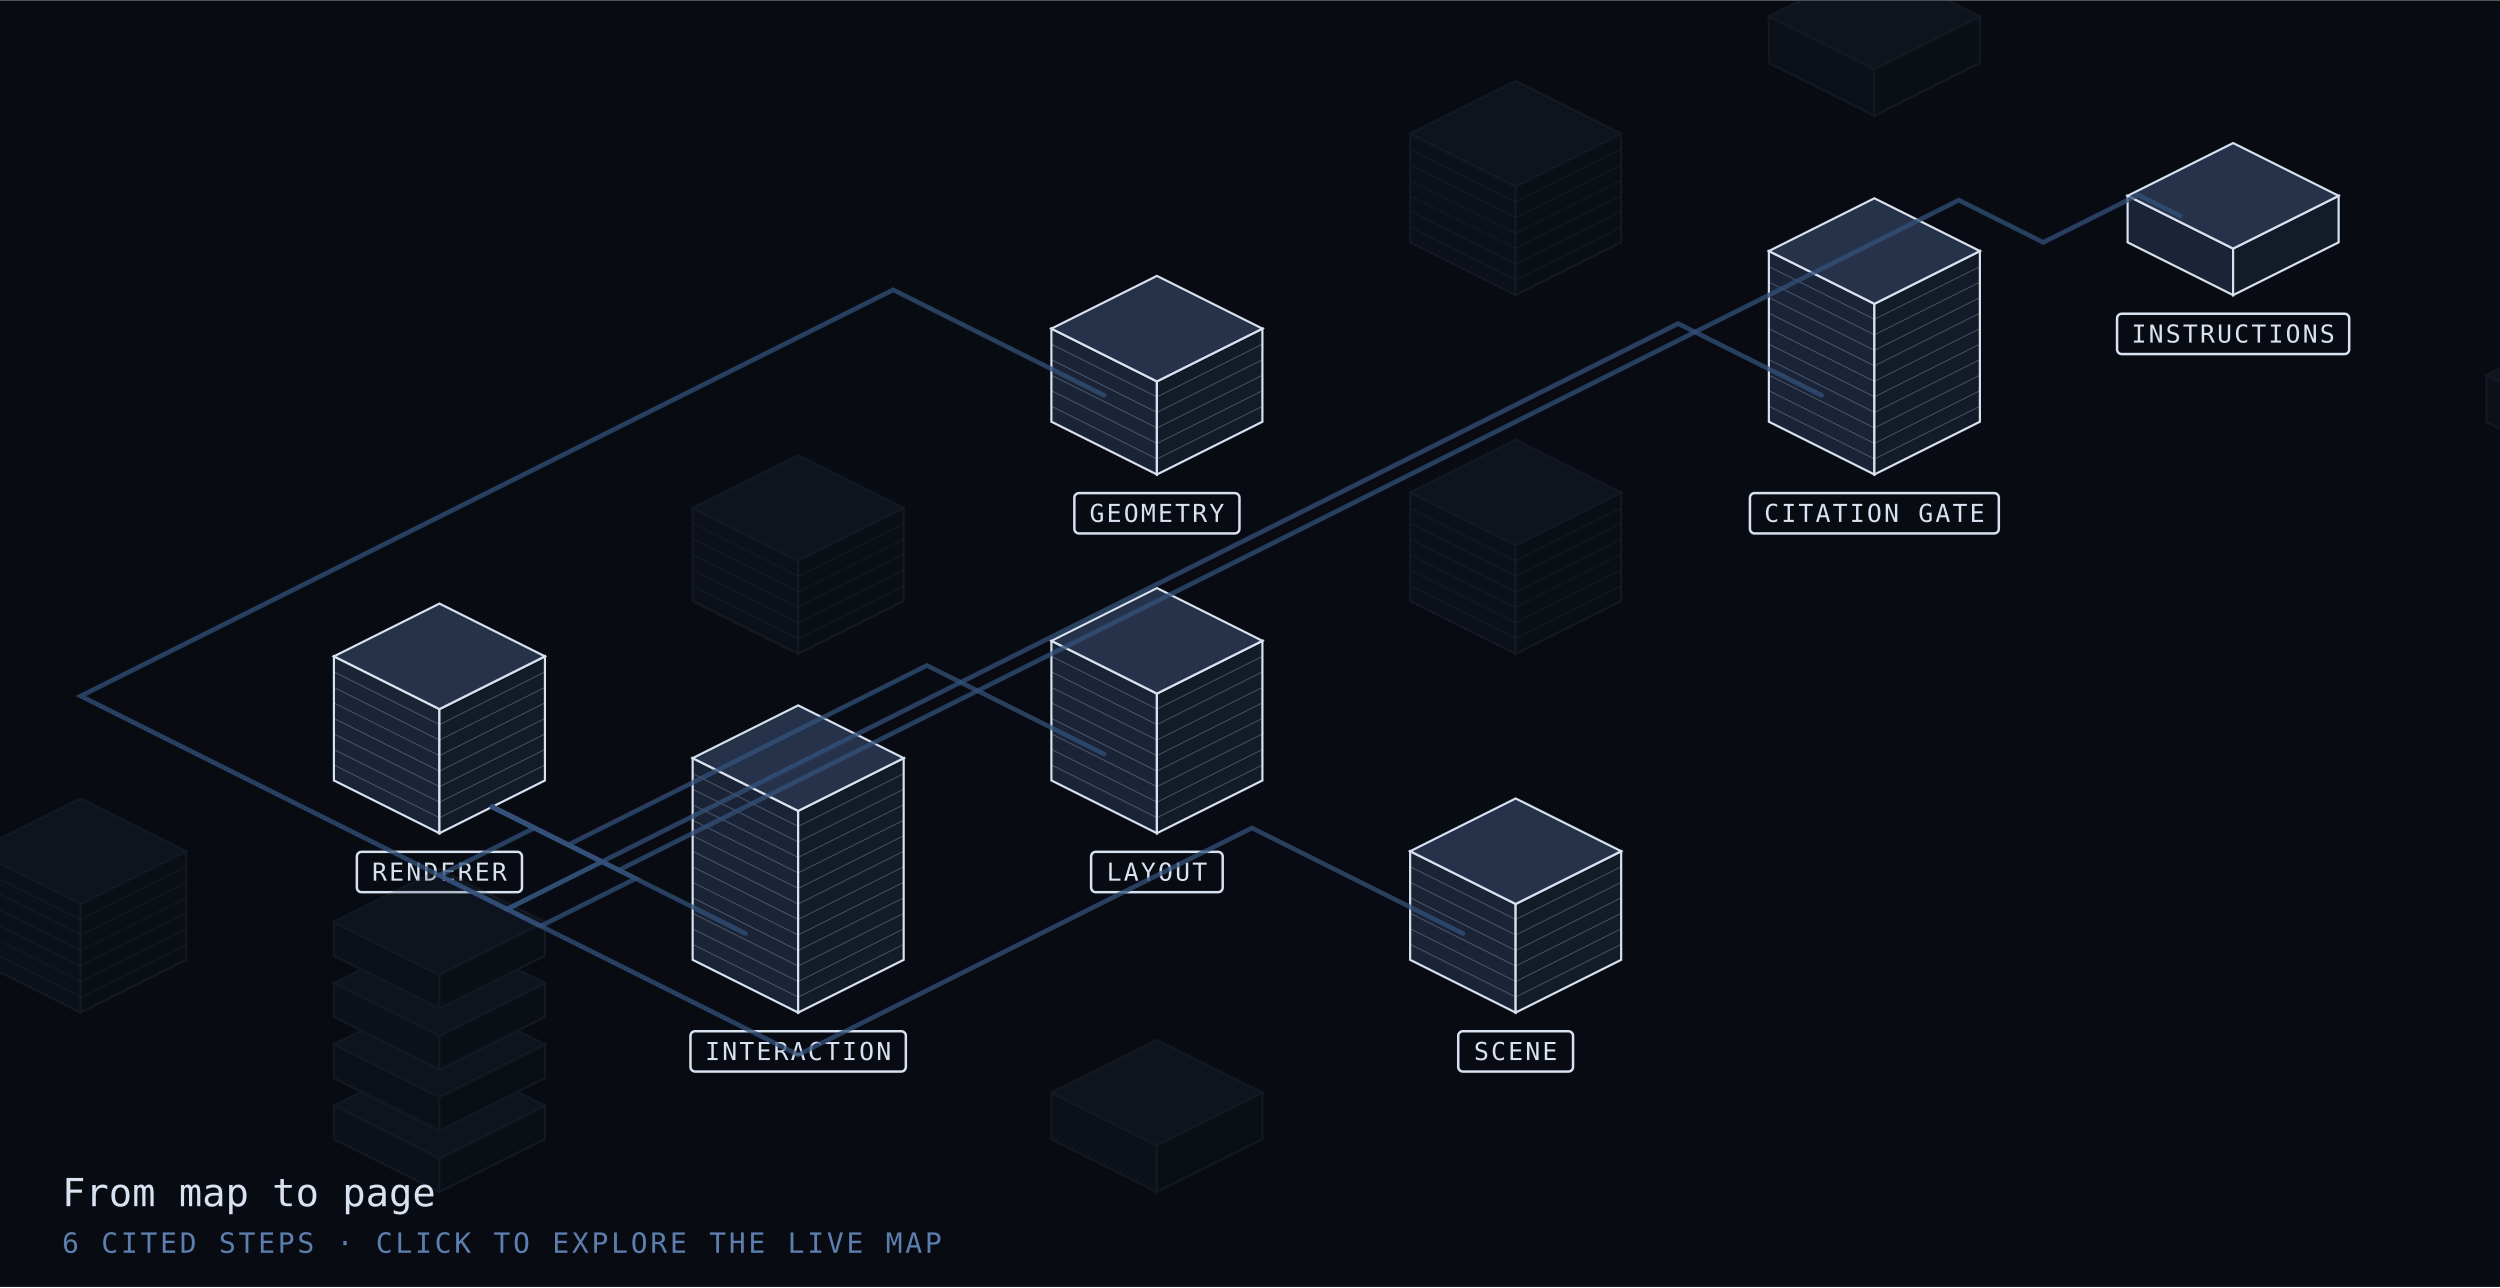
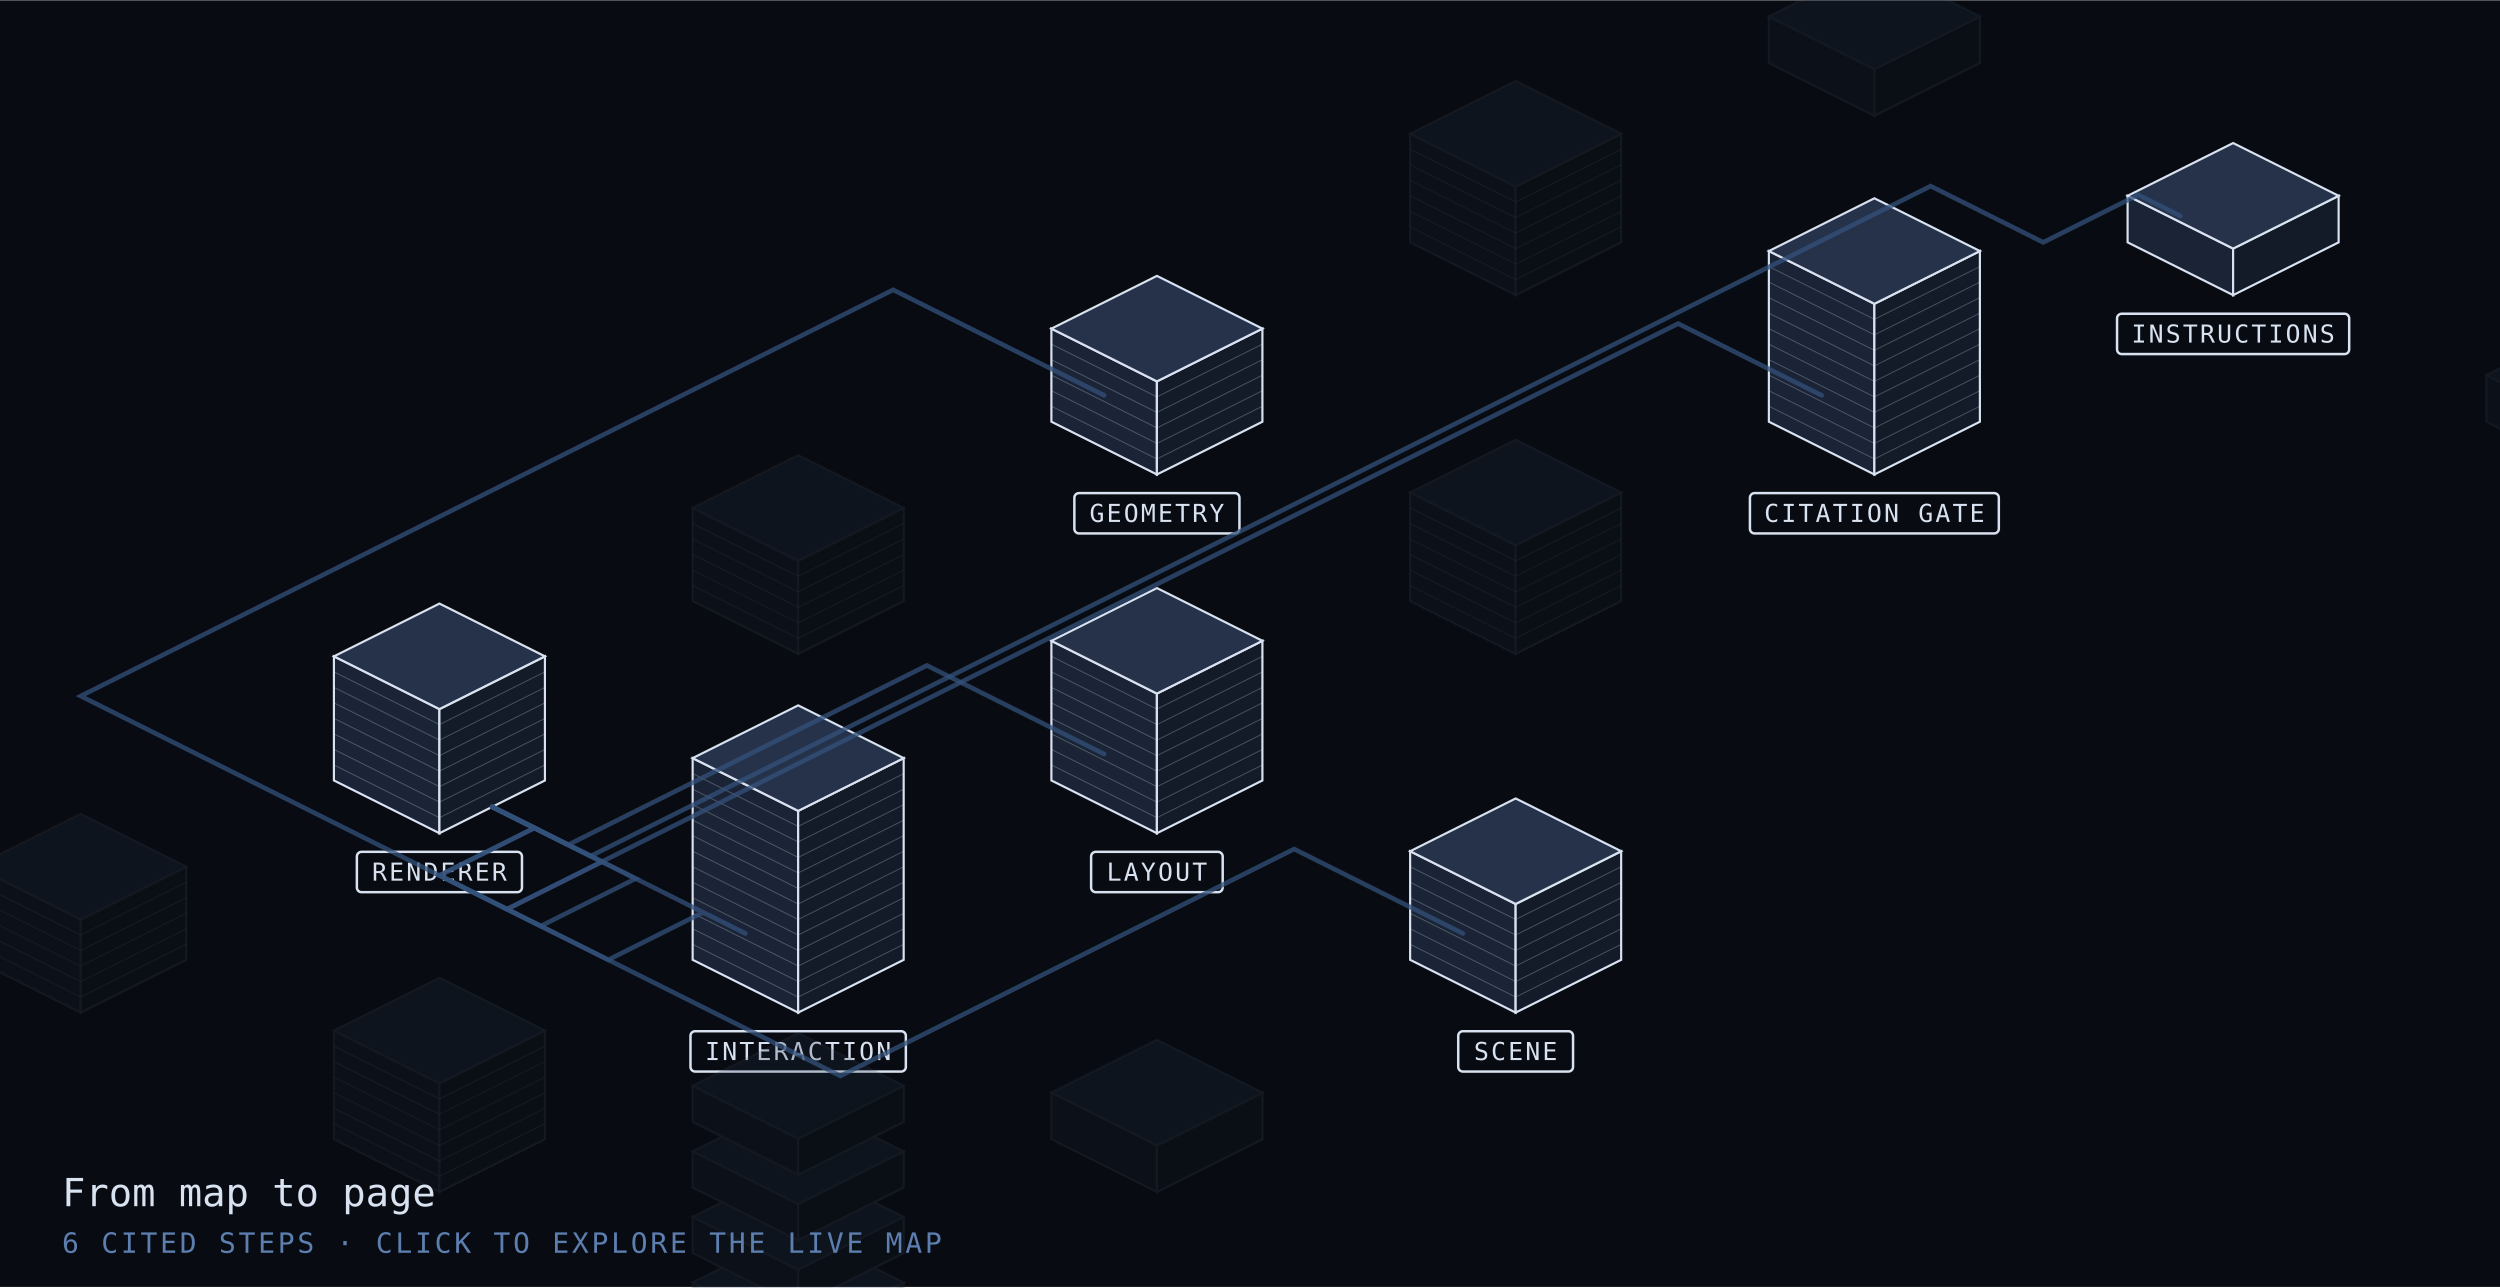
<svg xmlns="http://www.w3.org/2000/svg" viewBox="-604 -3.2 805.6 414.6" width="806" height="415" role="img" aria-label="Show me: From map to page">
  <rect x="-604" y="-3.2" width="805.6" height="414.6" fill="#080b11" />
  <style>
  .t{font-family:ui-monospace,SFMono-Regular,Menlo,monospace}
</style>
  <g opacity="0.22">
    <polygon points="-34,2 0,19 0,34 -34,17" fill="#1a2436" stroke="#3a465c" stroke-width="0.7" />
    <polygon points="34,2 0,19 0,34 34,17" fill="#131b29" stroke="#3a465c" stroke-width="0.7" />
    <polygon points="0,-15 34,2 0,19 -34,2" fill="#26324a" stroke="#3a465c" stroke-width="0.7" />
  </g>
  <g opacity="1">
    <polygon points="81.6,59.8 115.6,76.8 115.6,91.8 81.6,74.8" fill="#1a2436" stroke="#d9e2f0" stroke-width="0.7" />
    <polygon points="149.6,59.8 115.6,76.8 115.6,91.8 149.6,74.8" fill="#131b29" stroke="#d9e2f0" stroke-width="0.7" />
    <polygon points="115.6,42.8 149.6,59.8 115.6,76.8 81.6,59.8" fill="#26324a" stroke="#d9e2f0" stroke-width="0.7" />
    <g>
      <rect x="78.2" y="97.8" width="74.8" height="13" rx="1.5" fill="#080b11" stroke="#d9e2f0" stroke-width="0.8" />
      <text class="t" x="115.6" y="107.1" font-size="8" letter-spacing="0.7" text-anchor="middle" fill="#d9e2f0">INSTRUCTIONS</text>
    </g>
  </g>
  <g opacity="0.22">
    <polygon points="-149.6,39.8 -115.6,56.8 -115.6,91.8 -149.6,74.8" fill="#1a2436" stroke="#3a465c" stroke-width="0.7" />
    <polygon points="-81.6,39.8 -115.6,56.8 -115.6,91.8 -81.6,74.8" fill="#131b29" stroke="#3a465c" stroke-width="0.7" />
    <polygon points="-115.6,22.8 -81.6,39.8 -115.6,56.8 -149.6,39.8" fill="#26324a" stroke="#3a465c" stroke-width="0.7" />
    <path d="M -149.6,69.8 L -115.6,86.8 L -81.6,69.8" fill="none" stroke="#d9e2f0" stroke-width="0.3" opacity="0.28" />
    <path d="M -149.6,64.8 L -115.6,81.8 L -81.6,64.8" fill="none" stroke="#d9e2f0" stroke-width="0.3" opacity="0.28" />
    <path d="M -149.6,59.8 L -115.6,76.8 L -81.6,59.8" fill="none" stroke="#d9e2f0" stroke-width="0.3" opacity="0.28" />
    <path d="M -149.6,54.8 L -115.6,71.8 L -81.6,54.8" fill="none" stroke="#d9e2f0" stroke-width="0.3" opacity="0.28" />
    <path d="M -149.6,49.8 L -115.6,66.8 L -81.6,49.8" fill="none" stroke="#d9e2f0" stroke-width="0.3" opacity="0.28" />
    <path d="M -149.6,44.8 L -115.6,61.8 L -81.6,44.8" fill="none" stroke="#d9e2f0" stroke-width="0.3" opacity="0.28" />
  </g>
  <g opacity="0.22">
    <polygon points="197.2,117.6 231.2,134.6 231.2,149.6 197.2,132.6" fill="#1a2436" stroke="#3a465c" stroke-width="0.7" />
    <polygon points="265.2,117.6 231.2,134.6 231.2,149.6 265.2,132.6" fill="#131b29" stroke="#3a465c" stroke-width="0.7" />
    <polygon points="231.2,100.6 265.2,117.6 231.2,134.6 197.2,117.6" fill="#26324a" stroke="#3a465c" stroke-width="0.7" />
  </g>
  <g opacity="1">
    <polygon points="-34,77.6 0,94.6 0,149.6 -34,132.6" fill="#1a2436" stroke="#d9e2f0" stroke-width="0.7" />
    <polygon points="34,77.6 0,94.6 0,149.6 34,132.6" fill="#131b29" stroke="#d9e2f0" stroke-width="0.7" />
    <polygon points="0,60.6 34,77.6 0,94.6 -34,77.6" fill="#26324a" stroke="#d9e2f0" stroke-width="0.7" />
    <path d="M -34,127.6 L 0,144.6 L 34,127.6" fill="none" stroke="#d9e2f0" stroke-width="0.3" opacity="0.28" />
    <path d="M -34,122.6 L 0,139.6 L 34,122.6" fill="none" stroke="#d9e2f0" stroke-width="0.3" opacity="0.28" />
    <path d="M -34,117.6 L 0,134.6 L 34,117.6" fill="none" stroke="#d9e2f0" stroke-width="0.3" opacity="0.28" />
    <path d="M -34,112.6 L 0,129.6 L 34,112.6" fill="none" stroke="#d9e2f0" stroke-width="0.3" opacity="0.28" />
    <path d="M -34,107.6 L 0,124.6 L 34,107.6" fill="none" stroke="#d9e2f0" stroke-width="0.3" opacity="0.28" />
    <path d="M -34,102.6 L 0,119.6 L 34,102.6" fill="none" stroke="#d9e2f0" stroke-width="0.3" opacity="0.28" />
    <path d="M -34,97.6 L 0,114.6 L 34,97.6" fill="none" stroke="#d9e2f0" stroke-width="0.3" opacity="0.28" />
    <path d="M -34,92.6 L 0,109.6 L 34,92.6" fill="none" stroke="#d9e2f0" stroke-width="0.3" opacity="0.28" />
    <path d="M -34,87.6 L 0,104.6 L 34,87.6" fill="none" stroke="#d9e2f0" stroke-width="0.3" opacity="0.28" />
    <path d="M -34,82.6 L 0,99.6 L 34,82.6" fill="none" stroke="#d9e2f0" stroke-width="0.3" opacity="0.28" />
    <g>
      <rect x="-40.1" y="155.6" width="80.2" height="13" rx="1.5" fill="#080b11" stroke="#d9e2f0" stroke-width="0.8" />
      <text class="t" x="0" y="164.9" font-size="8" letter-spacing="0.7" text-anchor="middle" fill="#d9e2f0">CITATION GATE</text>
    </g>
  </g>
  <g opacity="1">
    <polygon points="-265.2,102.6 -231.2,119.6 -231.2,149.6 -265.2,132.6" fill="#1a2436" stroke="#d9e2f0" stroke-width="0.7" />
    <polygon points="-197.2,102.6 -231.2,119.6 -231.2,149.6 -197.2,132.6" fill="#131b29" stroke="#d9e2f0" stroke-width="0.7" />
    <polygon points="-231.2,85.6 -197.2,102.6 -231.2,119.6 -265.2,102.6" fill="#26324a" stroke="#d9e2f0" stroke-width="0.7" />
    <path d="M -265.2,127.6 L -231.2,144.6 L -197.2,127.6" fill="none" stroke="#d9e2f0" stroke-width="0.3" opacity="0.28" />
    <path d="M -265.2,122.6 L -231.2,139.6 L -197.2,122.6" fill="none" stroke="#d9e2f0" stroke-width="0.3" opacity="0.28" />
    <path d="M -265.2,117.6 L -231.2,134.6 L -197.2,117.6" fill="none" stroke="#d9e2f0" stroke-width="0.3" opacity="0.28" />
    <path d="M -265.2,112.6 L -231.2,129.6 L -197.2,112.6" fill="none" stroke="#d9e2f0" stroke-width="0.3" opacity="0.28" />
    <path d="M -265.2,107.6 L -231.2,124.6 L -197.2,107.6" fill="none" stroke="#d9e2f0" stroke-width="0.3" opacity="0.28" />
    <g>
      <rect x="-257.8" y="155.6" width="53.2" height="13" rx="1.5" fill="#080b11" stroke="#d9e2f0" stroke-width="0.8" />
      <text class="t" x="-231.2" y="164.9" font-size="8" letter-spacing="0.7" text-anchor="middle" fill="#d9e2f0">GEOMETRY</text>
    </g>
  </g>
  <g opacity="0.22">
    <polygon points="312.8,175.4 346.8,192.4 346.8,207.4 312.8,190.4" fill="#1a2436" stroke="#3a465c" stroke-width="0.7" />
    <polygon points="380.8,175.4 346.8,192.4 346.8,207.4 380.8,190.4" fill="#131b29" stroke="#3a465c" stroke-width="0.7" />
    <polygon points="346.8,158.4 380.8,175.4 346.8,192.4 312.8,175.4" fill="#26324a" stroke="#3a465c" stroke-width="0.7" />
  </g>
  <g opacity="0.22">
    <polygon points="-149.6,155.4 -115.6,172.4 -115.6,207.4 -149.6,190.4" fill="#1a2436" stroke="#3a465c" stroke-width="0.7" />
    <polygon points="-81.6,155.4 -115.6,172.4 -115.6,207.4 -81.6,190.4" fill="#131b29" stroke="#3a465c" stroke-width="0.7" />
    <polygon points="-115.6,138.4 -81.6,155.4 -115.6,172.4 -149.6,155.4" fill="#26324a" stroke="#3a465c" stroke-width="0.7" />
    <path d="M -149.6,185.4 L -115.6,202.4 L -81.6,185.4" fill="none" stroke="#d9e2f0" stroke-width="0.3" opacity="0.28" />
    <path d="M -149.6,180.4 L -115.6,197.4 L -81.6,180.4" fill="none" stroke="#d9e2f0" stroke-width="0.3" opacity="0.28" />
    <path d="M -149.6,175.4 L -115.6,192.4 L -81.6,175.4" fill="none" stroke="#d9e2f0" stroke-width="0.3" opacity="0.28" />
    <path d="M -149.6,170.4 L -115.6,187.4 L -81.6,170.4" fill="none" stroke="#d9e2f0" stroke-width="0.3" opacity="0.28" />
    <path d="M -149.6,165.4 L -115.6,182.4 L -81.6,165.4" fill="none" stroke="#d9e2f0" stroke-width="0.3" opacity="0.28" />
    <path d="M -149.6,160.4 L -115.6,177.4 L -81.6,160.4" fill="none" stroke="#d9e2f0" stroke-width="0.3" opacity="0.28" />
  </g>
  <g opacity="0.22">
    <polygon points="-380.8,160.4 -346.8,177.4 -346.8,207.4 -380.8,190.4" fill="#1a2436" stroke="#3a465c" stroke-width="0.7" />
    <polygon points="-312.8,160.4 -346.8,177.4 -346.8,207.4 -312.8,190.4" fill="#131b29" stroke="#3a465c" stroke-width="0.7" />
    <polygon points="-346.8,143.4 -312.8,160.4 -346.8,177.4 -380.8,160.4" fill="#26324a" stroke="#3a465c" stroke-width="0.7" />
    <path d="M -380.8,185.4 L -346.8,202.4 L -312.8,185.4" fill="none" stroke="#d9e2f0" stroke-width="0.3" opacity="0.28" />
    <path d="M -380.8,180.4 L -346.8,197.4 L -312.8,180.4" fill="none" stroke="#d9e2f0" stroke-width="0.3" opacity="0.28" />
    <path d="M -380.8,175.4 L -346.8,192.4 L -312.8,175.4" fill="none" stroke="#d9e2f0" stroke-width="0.3" opacity="0.28" />
    <path d="M -380.8,170.4 L -346.8,187.4 L -312.8,170.4" fill="none" stroke="#d9e2f0" stroke-width="0.3" opacity="0.28" />
    <path d="M -380.8,165.4 L -346.8,182.4 L -312.8,165.4" fill="none" stroke="#d9e2f0" stroke-width="0.3" opacity="0.28" />
  </g>
  <g opacity="1">
    <polygon points="-265.2,203.2 -231.2,220.2 -231.2,265.2 -265.2,248.2" fill="#1a2436" stroke="#d9e2f0" stroke-width="0.7" />
    <polygon points="-197.2,203.2 -231.2,220.2 -231.2,265.2 -197.2,248.2" fill="#131b29" stroke="#d9e2f0" stroke-width="0.7" />
    <polygon points="-231.2,186.2 -197.2,203.2 -231.2,220.2 -265.2,203.2" fill="#26324a" stroke="#d9e2f0" stroke-width="0.7" />
    <path d="M -265.2,243.2 L -231.2,260.2 L -197.2,243.2" fill="none" stroke="#d9e2f0" stroke-width="0.3" opacity="0.28" />
    <path d="M -265.2,238.2 L -231.2,255.2 L -197.2,238.2" fill="none" stroke="#d9e2f0" stroke-width="0.3" opacity="0.28" />
    <path d="M -265.2,233.2 L -231.2,250.2 L -197.2,233.2" fill="none" stroke="#d9e2f0" stroke-width="0.3" opacity="0.28" />
    <path d="M -265.2,228.2 L -231.2,245.2 L -197.2,228.2" fill="none" stroke="#d9e2f0" stroke-width="0.3" opacity="0.28" />
    <path d="M -265.2,223.2 L -231.2,240.2 L -197.2,223.2" fill="none" stroke="#d9e2f0" stroke-width="0.3" opacity="0.28" />
    <path d="M -265.2,218.2 L -231.2,235.2 L -197.2,218.2" fill="none" stroke="#d9e2f0" stroke-width="0.3" opacity="0.28" />
    <path d="M -265.2,213.2 L -231.2,230.2 L -197.2,213.2" fill="none" stroke="#d9e2f0" stroke-width="0.3" opacity="0.28" />
    <path d="M -265.2,208.2 L -231.2,225.2 L -197.2,208.2" fill="none" stroke="#d9e2f0" stroke-width="0.3" opacity="0.28" />
    <g>
      <rect x="-252.4" y="271.2" width="42.4" height="13" rx="1.5" fill="#080b11" stroke="#d9e2f0" stroke-width="0.8" />
      <text class="t" x="-231.2" y="280.5" font-size="8" letter-spacing="0.7" text-anchor="middle" fill="#d9e2f0">LAYOUT</text>
    </g>
  </g>
  <g opacity="1">
    <polygon points="-496.4,208.2 -462.4,225.2 -462.4,265.2 -496.4,248.2" fill="#1a2436" stroke="#d9e2f0" stroke-width="0.7" />
    <polygon points="-428.4,208.2 -462.4,225.2 -462.4,265.2 -428.4,248.2" fill="#131b29" stroke="#d9e2f0" stroke-width="0.7" />
    <polygon points="-462.4,191.2 -428.4,208.2 -462.4,225.2 -496.4,208.2" fill="#26324a" stroke="#d9e2f0" stroke-width="0.7" />
    <path d="M -496.4,243.2 L -462.4,260.2 L -428.4,243.2" fill="none" stroke="#d9e2f0" stroke-width="0.3" opacity="0.28" />
    <path d="M -496.4,238.2 L -462.4,255.2 L -428.4,238.2" fill="none" stroke="#d9e2f0" stroke-width="0.3" opacity="0.28" />
    <path d="M -496.4,233.2 L -462.4,250.2 L -428.4,233.2" fill="none" stroke="#d9e2f0" stroke-width="0.3" opacity="0.28" />
    <path d="M -496.4,228.2 L -462.4,245.2 L -428.4,228.2" fill="none" stroke="#d9e2f0" stroke-width="0.3" opacity="0.28" />
    <path d="M -496.4,223.2 L -462.4,240.2 L -428.4,223.2" fill="none" stroke="#d9e2f0" stroke-width="0.3" opacity="0.28" />
    <path d="M -496.4,218.2 L -462.4,235.2 L -428.4,218.2" fill="none" stroke="#d9e2f0" stroke-width="0.3" opacity="0.28" />
    <path d="M -496.4,213.2 L -462.4,230.2 L -428.4,213.2" fill="none" stroke="#d9e2f0" stroke-width="0.3" opacity="0.28" />
    <g>
      <rect x="-489" y="271.2" width="53.2" height="13" rx="1.5" fill="#080b11" stroke="#d9e2f0" stroke-width="0.8" />
      <text class="t" x="-462.4" y="280.5" font-size="8" letter-spacing="0.7" text-anchor="middle" fill="#d9e2f0">RENDERER</text>
    </g>
  </g>
  <g opacity="1">
    <polygon points="-149.6,271 -115.6,288 -115.6,323 -149.6,306" fill="#1a2436" stroke="#d9e2f0" stroke-width="0.7" />
    <polygon points="-81.6,271 -115.6,288 -115.6,323 -81.6,306" fill="#131b29" stroke="#d9e2f0" stroke-width="0.7" />
    <polygon points="-115.6,254 -81.6,271 -115.6,288 -149.6,271" fill="#26324a" stroke="#d9e2f0" stroke-width="0.7" />
    <path d="M -149.6,301 L -115.6,318 L -81.6,301" fill="none" stroke="#d9e2f0" stroke-width="0.3" opacity="0.28" />
    <path d="M -149.6,296 L -115.6,313 L -81.6,296" fill="none" stroke="#d9e2f0" stroke-width="0.3" opacity="0.28" />
    <path d="M -149.6,291 L -115.6,308 L -81.6,291" fill="none" stroke="#d9e2f0" stroke-width="0.3" opacity="0.28" />
    <path d="M -149.6,286 L -115.6,303 L -81.6,286" fill="none" stroke="#d9e2f0" stroke-width="0.3" opacity="0.28" />
    <path d="M -149.6,281 L -115.6,298 L -81.6,281" fill="none" stroke="#d9e2f0" stroke-width="0.3" opacity="0.28" />
    <path d="M -149.6,276 L -115.6,293 L -81.6,276" fill="none" stroke="#d9e2f0" stroke-width="0.3" opacity="0.28" />
    <g>
      <rect x="-134.1" y="329" width="37" height="13" rx="1.5" fill="#080b11" stroke="#d9e2f0" stroke-width="0.8" />
      <text class="t" x="-115.6" y="338.3" font-size="8" letter-spacing="0.7" text-anchor="middle" fill="#d9e2f0">SCENE</text>
    </g>
  </g>
  <g opacity="1">
    <polygon points="-380.8,241 -346.8,258 -346.8,323 -380.8,306" fill="#1a2436" stroke="#d9e2f0" stroke-width="0.7" />
    <polygon points="-312.8,241 -346.8,258 -346.8,323 -312.8,306" fill="#131b29" stroke="#d9e2f0" stroke-width="0.7" />
    <polygon points="-346.8,224 -312.8,241 -346.8,258 -380.8,241" fill="#26324a" stroke="#d9e2f0" stroke-width="0.7" />
    <path d="M -380.8,301 L -346.8,318 L -312.8,301" fill="none" stroke="#d9e2f0" stroke-width="0.3" opacity="0.28" />
    <path d="M -380.8,296 L -346.8,313 L -312.8,296" fill="none" stroke="#d9e2f0" stroke-width="0.3" opacity="0.28" />
    <path d="M -380.8,291 L -346.8,308 L -312.8,291" fill="none" stroke="#d9e2f0" stroke-width="0.3" opacity="0.28" />
    <path d="M -380.8,286 L -346.8,303 L -312.8,286" fill="none" stroke="#d9e2f0" stroke-width="0.3" opacity="0.28" />
    <path d="M -380.8,281 L -346.8,298 L -312.8,281" fill="none" stroke="#d9e2f0" stroke-width="0.3" opacity="0.28" />
    <path d="M -380.8,276 L -346.8,293 L -312.8,276" fill="none" stroke="#d9e2f0" stroke-width="0.3" opacity="0.28" />
    <path d="M -380.8,271 L -346.8,288 L -312.8,271" fill="none" stroke="#d9e2f0" stroke-width="0.3" opacity="0.28" />
    <path d="M -380.8,266 L -346.8,283 L -312.8,266" fill="none" stroke="#d9e2f0" stroke-width="0.3" opacity="0.28" />
    <path d="M -380.8,261 L -346.8,278 L -312.8,261" fill="none" stroke="#d9e2f0" stroke-width="0.3" opacity="0.28" />
    <path d="M -380.8,256 L -346.8,273 L -312.8,256" fill="none" stroke="#d9e2f0" stroke-width="0.3" opacity="0.28" />
    <path d="M -380.8,251 L -346.8,268 L -312.8,251" fill="none" stroke="#d9e2f0" stroke-width="0.3" opacity="0.28" />
    <path d="M -380.8,246 L -346.8,263 L -312.8,246" fill="none" stroke="#d9e2f0" stroke-width="0.3" opacity="0.28" />
    <g>
      <rect x="-381.5" y="329" width="69.4" height="13" rx="1.5" fill="#080b11" stroke="#d9e2f0" stroke-width="0.8" />
      <text class="t" x="-346.8" y="338.3" font-size="8" letter-spacing="0.7" text-anchor="middle" fill="#d9e2f0">INTERACTION</text>
    </g>
  </g>
  <g opacity="0.22">
-     <polygon points="-612,271 -578,288 -578,323 -612,306" fill="#1a2436" stroke="#3a465c" stroke-width="0.7" />
-     <polygon points="-544,271 -578,288 -578,323 -544,306" fill="#131b29" stroke="#3a465c" stroke-width="0.7" />
-     <polygon points="-578,254 -544,271 -578,288 -612,271" fill="#26324a" stroke="#3a465c" stroke-width="0.7" />
+     <polygon points="-612,276 -578,293 -578,323 -612,306" fill="#1a2436" stroke="#3a465c" stroke-width="0.7" />
+     <polygon points="-544,276 -578,293 -578,323 -544,306" fill="#131b29" stroke="#3a465c" stroke-width="0.7" />
+     <polygon points="-578,259 -544,276 -578,293 -612,276" fill="#26324a" stroke="#3a465c" stroke-width="0.7" />
    <path d="M -612,301 L -578,318 L -544,301" fill="none" stroke="#d9e2f0" stroke-width="0.3" opacity="0.28" />
    <path d="M -612,296 L -578,313 L -544,296" fill="none" stroke="#d9e2f0" stroke-width="0.3" opacity="0.28" />
    <path d="M -612,291 L -578,308 L -544,291" fill="none" stroke="#d9e2f0" stroke-width="0.3" opacity="0.28" />
    <path d="M -612,286 L -578,303 L -544,286" fill="none" stroke="#d9e2f0" stroke-width="0.3" opacity="0.28" />
    <path d="M -612,281 L -578,298 L -544,281" fill="none" stroke="#d9e2f0" stroke-width="0.3" opacity="0.28" />
-     <path d="M -612,276 L -578,293 L -544,276" fill="none" stroke="#d9e2f0" stroke-width="0.3" opacity="0.28" />
  </g>
  <g opacity="0.22">
    <polygon points="-265.2,348.8 -231.2,365.8 -231.2,380.8 -265.2,363.8" fill="#1a2436" stroke="#3a465c" stroke-width="0.7" />
    <polygon points="-197.2,348.8 -231.2,365.8 -231.2,380.8 -197.2,363.8" fill="#131b29" stroke="#3a465c" stroke-width="0.7" />
    <polygon points="-231.2,331.8 -197.2,348.8 -231.2,365.8 -265.2,348.8" fill="#26324a" stroke="#3a465c" stroke-width="0.7" />
  </g>
  <g opacity="0.22">
-     <polygon points="-496.4,352.95 -462.4,369.95 -462.4,380.8 -496.4,363.8" fill="#1a2436" stroke="#3a465c" stroke-width="0.7" />
-     <polygon points="-428.4,352.95 -462.4,369.95 -462.4,380.8 -428.4,363.8" fill="#131b29" stroke="#3a465c" stroke-width="0.7" />
-     <polygon points="-462.4,335.95 -428.4,352.95 -462.4,369.95 -496.4,352.95" fill="#26324a" stroke="#3a465c" stroke-width="0.7" />
-     <polygon points="-496.4,333.23 -462.4,350.23 -462.4,361.08 -496.4,344.08" fill="#1a2436" stroke="#3a465c" stroke-width="0.7" />
-     <polygon points="-428.4,333.23 -462.4,350.23 -462.4,361.08 -428.4,344.08" fill="#131b29" stroke="#3a465c" stroke-width="0.7" />
-     <polygon points="-462.4,316.23 -428.4,333.23 -462.4,350.23 -496.4,333.23" fill="#26324a" stroke="#3a465c" stroke-width="0.7" />
-     <polygon points="-496.4,313.52 -462.4,330.52 -462.4,341.37 -496.4,324.37" fill="#1a2436" stroke="#3a465c" stroke-width="0.7" />
-     <polygon points="-428.4,313.52 -462.4,330.52 -462.4,341.37 -428.4,324.37" fill="#131b29" stroke="#3a465c" stroke-width="0.7" />
-     <polygon points="-462.4,296.52 -428.4,313.52 -462.4,330.52 -496.4,313.52" fill="#26324a" stroke="#3a465c" stroke-width="0.7" />
-     <polygon points="-496.4,293.8 -462.4,310.8 -462.4,321.65 -496.4,304.65" fill="#1a2436" stroke="#3a465c" stroke-width="0.7" />
-     <polygon points="-428.4,293.8 -462.4,310.8 -462.4,321.65 -428.4,304.65" fill="#131b29" stroke="#3a465c" stroke-width="0.7" />
-     <polygon points="-462.4,276.8 -428.4,293.8 -462.4,310.8 -496.4,293.8" fill="#26324a" stroke="#3a465c" stroke-width="0.7" />
-   </g>
-   <path d="M 98.6 66.3 L 85 59.5 L 54.4 74.8 L 27.2 61.2 L -404.6 277.1 L -445.4 256.7" fill="none" stroke="#33507a" stroke-width="1.5" stroke-linecap="round" opacity="0.75" />
-   <path d="M 98.6 66.3 L 85 59.5 L 54.4 74.8 L 27.2 61.2 L -404.6 277.1 L -445.4 256.7" fill="none" stroke="#4d9bff" stroke-width="2.6" stroke-linecap="round" opacity="0">
+     <polygon points="-496.4,328.8 -462.4,345.8 -462.4,380.8 -496.4,363.8" fill="#1a2436" stroke="#3a465c" stroke-width="0.7" />
+     <polygon points="-428.4,328.8 -462.4,345.8 -462.4,380.8 -428.4,363.8" fill="#131b29" stroke="#3a465c" stroke-width="0.7" />
+     <polygon points="-462.4,311.8 -428.4,328.8 -462.4,345.8 -496.4,328.8" fill="#26324a" stroke="#3a465c" stroke-width="0.7" />
+     <path d="M -496.4,358.8 L -462.4,375.8 L -428.4,358.8" fill="none" stroke="#d9e2f0" stroke-width="0.3" opacity="0.28" />
+     <path d="M -496.4,353.8 L -462.4,370.8 L -428.4,353.8" fill="none" stroke="#d9e2f0" stroke-width="0.3" opacity="0.28" />
+     <path d="M -496.4,348.8 L -462.4,365.8 L -428.4,348.8" fill="none" stroke="#d9e2f0" stroke-width="0.3" opacity="0.28" />
+     <path d="M -496.4,343.8 L -462.4,360.8 L -428.4,343.8" fill="none" stroke="#d9e2f0" stroke-width="0.3" opacity="0.28" />
+     <path d="M -496.4,338.8 L -462.4,355.8 L -428.4,338.8" fill="none" stroke="#d9e2f0" stroke-width="0.3" opacity="0.28" />
+     <path d="M -496.4,333.8 L -462.4,350.8 L -428.4,333.8" fill="none" stroke="#d9e2f0" stroke-width="0.3" opacity="0.28" />
+   </g>
+   <g opacity="0.22">
+     <polygon points="-380.8,409.98 -346.8,426.98 -346.8,438.6 -380.8,421.6" fill="#1a2436" stroke="#3a465c" stroke-width="0.7" />
+     <polygon points="-312.8,409.98 -346.8,426.98 -346.8,438.6 -312.8,421.6" fill="#131b29" stroke="#3a465c" stroke-width="0.7" />
+     <polygon points="-346.8,392.98 -312.8,409.98 -346.8,426.98 -380.8,409.98" fill="#26324a" stroke="#3a465c" stroke-width="0.7" />
+     <polygon points="-380.8,388.85 -346.8,405.85 -346.8,417.48 -380.8,400.48" fill="#1a2436" stroke="#3a465c" stroke-width="0.7" />
+     <polygon points="-312.8,388.85 -346.8,405.85 -346.8,417.48 -312.8,400.48" fill="#131b29" stroke="#3a465c" stroke-width="0.7" />
+     <polygon points="-346.8,371.85 -312.8,388.85 -346.8,405.85 -380.8,388.85" fill="#26324a" stroke="#3a465c" stroke-width="0.7" />
+     <polygon points="-380.8,367.73 -346.8,384.73 -346.8,396.35 -380.8,379.35" fill="#1a2436" stroke="#3a465c" stroke-width="0.7" />
+     <polygon points="-312.8,367.73 -346.8,384.73 -346.8,396.35 -312.8,379.35" fill="#131b29" stroke="#3a465c" stroke-width="0.7" />
+     <polygon points="-346.8,350.73 -312.8,367.73 -346.8,384.73 -380.8,367.73" fill="#26324a" stroke="#3a465c" stroke-width="0.7" />
+     <polygon points="-380.8,346.6 -346.8,363.6 -346.8,375.23 -380.8,358.23" fill="#1a2436" stroke="#3a465c" stroke-width="0.7" />
+     <polygon points="-312.8,346.6 -346.8,363.6 -346.8,375.23 -312.8,358.23" fill="#131b29" stroke="#3a465c" stroke-width="0.7" />
+     <polygon points="-346.8,329.6 -312.8,346.6 -346.8,363.6 -380.8,346.6" fill="#26324a" stroke="#3a465c" stroke-width="0.7" />
+   </g>
+   <path d="M 98.6 66.3 L 85 59.5 L 54.4 74.8 L 18.13 56.67 L -413.67 272.57 L -445.4 256.7" fill="none" stroke="#33507a" stroke-width="1.5" stroke-linecap="round" opacity="0.75" />
+   <path d="M 98.6 66.3 L 85 59.5 L 54.4 74.8 L 18.13 56.67 L -413.67 272.57 L -445.4 256.7" fill="none" stroke="#4d9bff" stroke-width="2.6" stroke-linecap="round" opacity="0">
    <animate attributeName="opacity" values="1;1;1;0.3" keyTimes="0;0.04;0.5;1" dur="8100ms" begin="0ms" repeatCount="indefinite" />
  </path>
  <circle r="3.8" fill="#4d9bff" stroke="#080b11" stroke-width="1" opacity="0">
    <animate attributeName="opacity" values="1;1;0;0" keyTimes="0;0.09;0.1;1" dur="8100ms" begin="0ms" repeatCount="indefinite" />
-     <animateMotion dur="8100ms" begin="0ms" repeatCount="indefinite" path="M 98.6 66.3 L 85 59.5 L 54.4 74.8 L 27.2 61.2 L -404.6 277.1 L -445.4 256.7" keyPoints="0;1;1" keyTimes="0;0.09;1" calcMode="linear" />
+     <animateMotion dur="8100ms" begin="0ms" repeatCount="indefinite" path="M 98.6 66.3 L 85 59.5 L 54.4 74.8 L 18.13 56.67 L -413.67 272.57 L -445.4 256.7" keyPoints="0;1;1" keyTimes="0;0.09;1" calcMode="linear" />
  </circle>
  <path d="M -445.4 256.7 L -431.8 263.5 L -462.4 278.8 L -440.64 289.68 L -63.24 100.98 L -17 124.1" fill="none" stroke="#33507a" stroke-width="1.5" stroke-linecap="round" opacity="0.75" />
  <path d="M -445.4 256.7 L -431.8 263.5 L -462.4 278.8 L -440.64 289.68 L -63.24 100.98 L -17 124.1" fill="none" stroke="#4d9bff" stroke-width="2.6" stroke-linecap="round" opacity="0">
    <animate attributeName="opacity" values="0;1;1;0.3" keyTimes="0;0.04;0.5;1" dur="8100ms" begin="1200ms" repeatCount="indefinite" />
  </path>
  <circle r="2.8" fill="#4d9bff" stroke="#080b11" stroke-width="1" opacity="0">
    <animate attributeName="opacity" values="1;1;0;0" keyTimes="0;0.09;0.1;1" dur="8100ms" begin="1200ms" repeatCount="indefinite" />
    <animateMotion dur="8100ms" begin="1200ms" repeatCount="indefinite" path="M -445.4 256.7 L -431.8 263.5 L -462.4 278.8 L -440.64 289.68 L -63.24 100.98 L -17 124.1" keyPoints="0;1;1" keyTimes="0;0.09;1" calcMode="linear" />
  </circle>
  <path d="M -445.4 256.7 L -399.16 279.82 L -429.76 295.12 L -578 221 L -316.2 90.1 L -248.2 124.1" fill="none" stroke="#33507a" stroke-width="1.5" stroke-linecap="round" opacity="0.75" />
  <path d="M -445.4 256.7 L -399.16 279.82 L -429.76 295.12 L -578 221 L -316.2 90.1 L -248.2 124.1" fill="none" stroke="#4d9bff" stroke-width="2.6" stroke-linecap="round" opacity="0">
    <animate attributeName="opacity" values="0;1;1;0.3" keyTimes="0;0.04;0.5;1" dur="8100ms" begin="2400ms" repeatCount="indefinite" />
  </path>
  <circle r="2.8" fill="#4d9bff" stroke="#080b11" stroke-width="1" opacity="0">
    <animate attributeName="opacity" values="1;1;0;0" keyTimes="0;0.09;0.1;1" dur="8100ms" begin="2400ms" repeatCount="indefinite" />
    <animateMotion dur="8100ms" begin="2400ms" repeatCount="indefinite" path="M -445.4 256.7 L -399.16 279.82 L -429.76 295.12 L -578 221 L -316.2 90.1 L -248.2 124.1" keyPoints="0;1;1" keyTimes="0;0.09;1" calcMode="linear" />
  </circle>
  <path d="M -445.4 256.7 L -420.92 268.94 L -305.32 211.14 L -248.2 239.7" fill="none" stroke="#33507a" stroke-width="1.5" stroke-linecap="round" opacity="0.75" />
  <path d="M -445.4 256.7 L -420.92 268.94 L -305.32 211.14 L -248.2 239.7" fill="none" stroke="#4d9bff" stroke-width="2.6" stroke-linecap="round" opacity="0">
    <animate attributeName="opacity" values="0;1;1;0.3" keyTimes="0;0.04;0.5;1" dur="8100ms" begin="3600ms" repeatCount="indefinite" />
  </path>
  <circle r="2.8" fill="#4d9bff" stroke="#080b11" stroke-width="1" opacity="0">
    <animate attributeName="opacity" values="1;1;0;0" keyTimes="0;0.09;0.1;1" dur="8100ms" begin="3600ms" repeatCount="indefinite" />
    <animateMotion dur="8100ms" begin="3600ms" repeatCount="indefinite" path="M -445.4 256.7 L -420.92 268.94 L -305.32 211.14 L -248.2 239.7" keyPoints="0;1;1" keyTimes="0;0.09;1" calcMode="linear" />
  </circle>
-   <path d="M -445.4 256.7 L -410.04 274.38 L -440.64 289.68 L -346.8 336.6 L -200.6 263.5 L -132.6 297.5" fill="none" stroke="#33507a" stroke-width="1.5" stroke-linecap="round" opacity="0.75" />
-   <path d="M -445.4 256.7 L -410.04 274.38 L -440.64 289.68 L -346.8 336.6 L -200.6 263.5 L -132.6 297.5" fill="none" stroke="#4d9bff" stroke-width="2.6" stroke-linecap="round" opacity="0">
+   <path d="M -445.4 256.7 L -410.04 274.38 L -440.64 289.68 L -333.2 343.4 L -187 270.3 L -132.6 297.5" fill="none" stroke="#33507a" stroke-width="1.5" stroke-linecap="round" opacity="0.75" />
+   <path d="M -445.4 256.7 L -410.04 274.38 L -440.64 289.68 L -333.2 343.4 L -187 270.3 L -132.6 297.5" fill="none" stroke="#4d9bff" stroke-width="2.6" stroke-linecap="round" opacity="0">
    <animate attributeName="opacity" values="0;1;1;0.3" keyTimes="0;0.04;0.5;1" dur="8100ms" begin="4800ms" repeatCount="indefinite" />
  </path>
  <circle r="2.8" fill="#4d9bff" stroke="#080b11" stroke-width="1" opacity="0">
    <animate attributeName="opacity" values="1;1;0;0" keyTimes="0;0.09;0.1;1" dur="8100ms" begin="4800ms" repeatCount="indefinite" />
-     <animateMotion dur="8100ms" begin="4800ms" repeatCount="indefinite" path="M -445.4 256.7 L -410.04 274.38 L -440.64 289.68 L -346.8 336.6 L -200.6 263.5 L -132.6 297.5" keyPoints="0;1;1" keyTimes="0;0.09;1" calcMode="linear" />
-   </circle>
-   <path d="M -445.4 256.7 L -377.4 290.7 L -363.8 297.5" fill="none" stroke="#33507a" stroke-width="1.5" stroke-linecap="round" opacity="0.75" />
-   <path d="M -445.4 256.7 L -377.4 290.7 L -363.8 297.5" fill="none" stroke="#4d9bff" stroke-width="2.6" stroke-linecap="round" opacity="0">
+     <animateMotion dur="8100ms" begin="4800ms" repeatCount="indefinite" path="M -445.4 256.7 L -410.04 274.38 L -440.64 289.68 L -333.2 343.4 L -187 270.3 L -132.6 297.5" keyPoints="0;1;1" keyTimes="0;0.09;1" calcMode="linear" />
+   </circle>
+   <path d="M -445.4 256.7 L -377.4 290.7 L -408 306 L -462.4 278.8 L -431.8 263.5 L -363.8 297.5" fill="none" stroke="#33507a" stroke-width="1.5" stroke-linecap="round" opacity="0.75" />
+   <path d="M -445.4 256.7 L -377.4 290.7 L -408 306 L -462.4 278.8 L -431.8 263.5 L -363.8 297.5" fill="none" stroke="#4d9bff" stroke-width="2.6" stroke-linecap="round" opacity="0">
    <animate attributeName="opacity" values="0;1;1;0.3" keyTimes="0;0.04;0.5;1" dur="8100ms" begin="6000ms" repeatCount="indefinite" />
  </path>
  <circle r="2.8" fill="#4d9bff" stroke="#080b11" stroke-width="1" opacity="0">
    <animate attributeName="opacity" values="1;1;0;0" keyTimes="0;0.09;0.1;1" dur="8100ms" begin="6000ms" repeatCount="indefinite" />
-     <animateMotion dur="8100ms" begin="6000ms" repeatCount="indefinite" path="M -445.4 256.7 L -377.4 290.7 L -363.8 297.5" keyPoints="0;1;1" keyTimes="0;0.09;1" calcMode="linear" />
+     <animateMotion dur="8100ms" begin="6000ms" repeatCount="indefinite" path="M -445.4 256.7 L -377.4 290.7 L -408 306 L -462.4 278.8 L -431.8 263.5 L -363.8 297.5" keyPoints="0;1;1" keyTimes="0;0.09;1" calcMode="linear" />
  </circle>
  <text class="t" x="-584" y="385.4" font-size="12.5" fill="#d9e2f0">From map to page</text>
  <text class="t" x="-584" y="400.4" font-size="9" letter-spacing="0.9" fill="#5d7fb0">6 CITED STEPS · CLICK TO EXPLORE THE LIVE MAP</text>
</svg>
